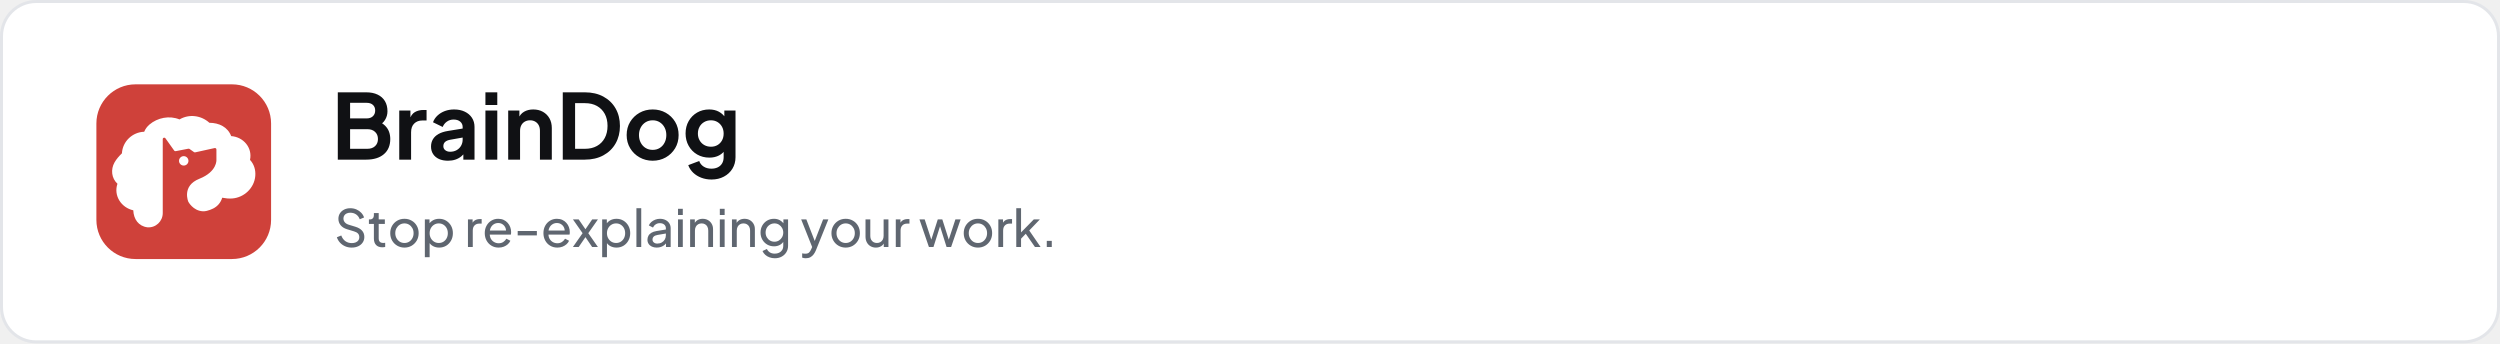
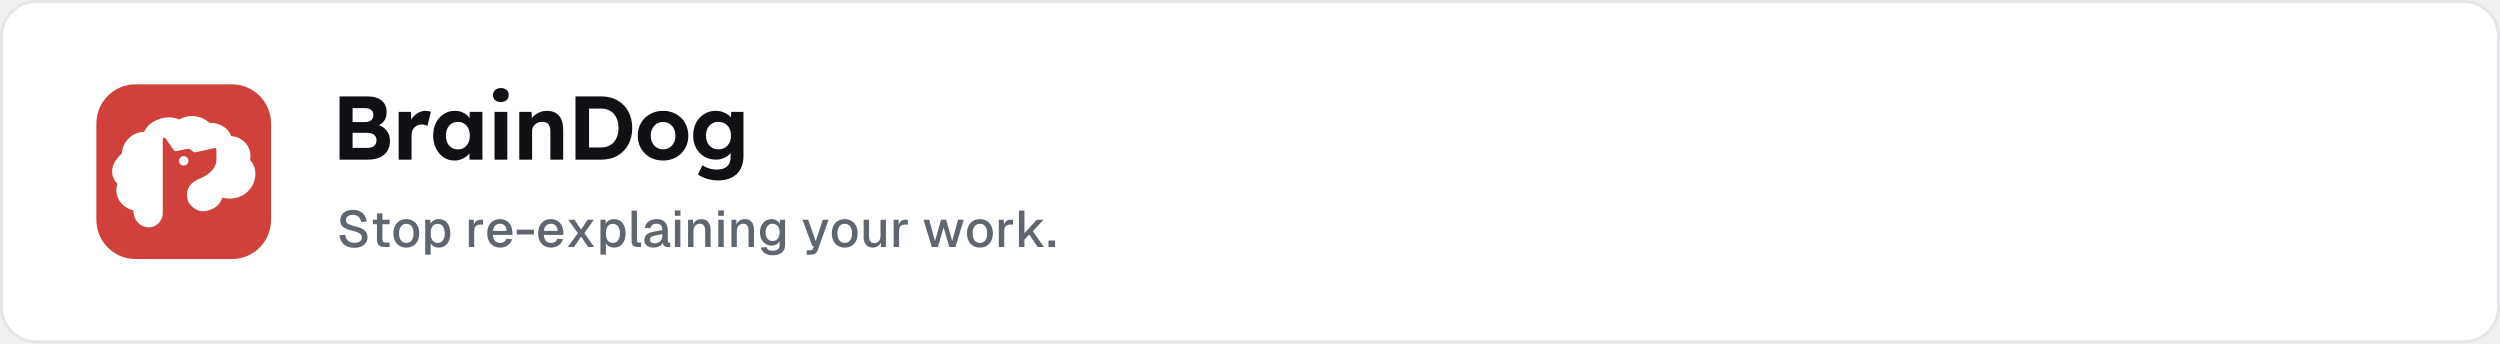
<svg xmlns="http://www.w3.org/2000/svg" width="830" height="114" viewBox="0 0 830 114" role="img" aria-labelledby="banner-title">
  <rect x=".5" y=".5" width="829" height="113" rx="11.5" fill="#FFFFFF" stroke="#E3E5E9" />
  <rect x="32" y="28.0" width="58" height="58" rx="13" fill="#CF413A" />
  <g fill="#FFFFFF" transform="translate(32 28.0) scale(0.056641) translate(92.16 185.68) scale(0.84192)">
    <path d="M498.69,345c-18.16,0-32.84-14.67-32.84-32.79s14.67-32.84,32.84-32.84,32.79,14.68,32.79,32.84-14.68,32.79-32.79,32.79Z" />
    <path d="M996.77,417.5c-6.88,83.35-76.86,150.09-160.36,156.58-24.46,1.89-46.2-.92-69.89-5.28-9.78,33.52-32.06,59.57-62.62,75.12-14.74,7.33-29.75,12.77-44.89,16.5-9.22,2.27-18.73,3.34-28.21,2.79-67.92-3.98-100.24-66.41-100.24-66.41,0,0-48.09-110.28,77.01-159.97,125.05-49.74,118.66-131.49,118.66-131.49v-72.21c0-6.59-6.1-11.43-12.5-10.03l-135.42,29.93c-2.81.63-5.81,0-8.14-1.65l-31.19-22.09c-2.32-1.65-5.13-2.23-7.89-1.74l-88.63,17.19c-3.97.73-7.99-.87-10.32-4.17l-60.93-85.58c-5.81-8.19-18.65-4.07-18.65,5.96v514.7c0,57.66-48.91,103.77-106.39,99.2-.47-.04-.94-.08-1.42-.12-61.27-8.19-94.64-56.57-97.4-118.32-83.16-18.11-138.61-101.66-110.18-184.82-41.7-38.31-48.09-99.63-20.34-148.54,13.75-24.26,31.43-43.73,51.53-63.35,4.36-83.45,74-147.82,155.08-150.14,8.09-20.34,20.44-35.65,36.08-49.79C316.83,11.01,399.31-4.97,469.15,23.75c67.51-39.57,151.21-28.28,208.07,23.39,67.56.44,127.18,28.91,151.84,92.65,84.56,6.1,149.27,80.45,131.06,165.64,27.99,30.03,40.1,69.6,36.66,112.07Z" />
  </g>
-   <path fill="#101114" transform="translate(110 53)" d="M2.15 0V-22.35H11.58Q13.79 -22.35 15.37 -21.59Q16.96 -20.83 17.8 -19.42Q18.64 -18.02 18.64 -16.04Q18.64 -14.5 17.82 -13.17Q17 -11.83 15.21 -10.99L15.2 -12.88Q16.86 -12.24 17.82 -11.3Q18.77 -10.37 19.17 -9.23Q19.57 -8.1 19.57 -6.85Q19.57 -3.62 17.45 -1.81Q15.33 0 11.59 0ZM6.23 -3.6H11.99Q13.58 -3.6 14.53 -4.49Q15.48 -5.38 15.48 -6.84Q15.48 -8.32 14.53 -9.21Q13.58 -10.11 11.99 -10.11H6.23ZM6.23 -13.69H11.78Q13.04 -13.69 13.8 -14.41Q14.56 -15.13 14.56 -16.31Q14.56 -17.5 13.8 -18.18Q13.04 -18.86 11.78 -18.86H6.23ZM22.55 0V-16.3H26.26V-12.7L25.96 -13.22Q26.5 -15.06 27.73 -15.78Q28.95 -16.49 30.64 -16.49H31.62V-13H30.21Q28.54 -13 27.51 -11.98Q26.48 -10.96 26.48 -9.09V0ZM38.73 0.36Q37.02 0.36 35.75 -0.21Q34.48 -0.79 33.8 -1.84Q33.1 -2.9 33.1 -4.33Q33.1 -5.68 33.71 -6.73Q34.32 -7.79 35.58 -8.51Q36.85 -9.23 38.75 -9.53L44.09 -10.4V-7.42L39.49 -6.61Q38.34 -6.4 37.77 -5.88Q37.19 -5.35 37.19 -4.46Q37.19 -3.63 37.83 -3.13Q38.48 -2.62 39.44 -2.62Q40.69 -2.62 41.62 -3.16Q42.56 -3.7 43.08 -4.62Q43.6 -5.54 43.6 -6.64V-10.86Q43.6 -11.92 42.79 -12.62Q41.98 -13.31 40.61 -13.31Q39.34 -13.31 38.38 -12.63Q37.42 -11.96 36.97 -10.85L33.76 -12.41Q34.23 -13.7 35.26 -14.65Q36.29 -15.61 37.71 -16.14Q39.13 -16.66 40.77 -16.66Q42.77 -16.66 44.3 -15.93Q45.83 -15.2 46.69 -13.89Q47.54 -12.58 47.54 -10.86V0H43.83V-2.78L44.68 -2.83Q44.03 -1.8 43.16 -1.09Q42.28 -0.38 41.18 -0.01Q40.07 0.36 38.73 0.36ZM51.16 0V-16.3H55.1V0ZM51.16 -18.15V-22.35H55.1V-18.15ZM58.72 0V-16.3H62.44V-13.09L62.13 -13.66Q62.71 -15.16 64 -15.91Q65.3 -16.66 67.03 -16.66Q68.86 -16.66 70.25 -15.88Q71.63 -15.1 72.42 -13.72Q73.2 -12.33 73.2 -10.5V0H69.26V-9.57Q69.26 -10.66 68.85 -11.43Q68.44 -12.2 67.69 -12.63Q66.95 -13.06 65.98 -13.06Q65.01 -13.06 64.25 -12.63Q63.49 -12.2 63.08 -11.43Q62.66 -10.65 62.66 -9.57V0ZM76.84 0V-22.35H84.15Q87.7 -22.35 90.32 -20.93Q92.94 -19.51 94.38 -16.99Q95.82 -14.47 95.82 -11.18Q95.82 -7.91 94.38 -5.38Q92.94 -2.85 90.32 -1.43Q87.7 0 84.15 0ZM80.93 -3.6H84.24Q86.52 -3.6 88.19 -4.54Q89.86 -5.47 90.78 -7.18Q91.7 -8.88 91.7 -11.2Q91.7 -13.51 90.78 -15.2Q89.85 -16.89 88.19 -17.82Q86.52 -18.75 84.24 -18.75H80.93ZM106.69 0.36Q104.3 0.36 102.34 -0.75Q100.38 -1.85 99.22 -3.78Q98.05 -5.71 98.05 -8.16Q98.05 -10.63 99.21 -12.54Q100.37 -14.45 102.33 -15.56Q104.29 -16.66 106.69 -16.66Q109.1 -16.66 111.05 -15.56Q112.99 -14.46 114.15 -12.55Q115.3 -10.63 115.3 -8.16Q115.3 -5.7 114.14 -3.77Q112.97 -1.84 111.03 -0.74Q109.08 0.36 106.69 0.36ZM106.69 -3.24Q108.02 -3.24 109.03 -3.87Q110.05 -4.5 110.63 -5.62Q111.22 -6.73 111.22 -8.16Q111.22 -9.58 110.63 -10.68Q110.05 -11.78 109.03 -12.42Q108.02 -13.06 106.69 -13.06Q105.37 -13.06 104.34 -12.42Q103.32 -11.78 102.73 -10.68Q102.14 -9.58 102.14 -8.16Q102.14 -6.73 102.73 -5.62Q103.32 -4.5 104.34 -3.87Q105.37 -3.24 106.69 -3.24ZM126.21 6.6Q124.38 6.6 122.82 6Q121.25 5.4 120.13 4.33Q119.02 3.27 118.5 1.83L122.14 0.45Q122.51 1.59 123.58 2.29Q124.66 3 126.19 3Q127.39 3 128.31 2.55Q129.22 2.11 129.74 1.24Q130.25 0.38 130.25 -0.81V-4.51L131 -3.62Q130.16 -2.15 128.75 -1.41Q127.35 -0.67 125.53 -0.67Q123.26 -0.67 121.46 -1.71Q119.66 -2.76 118.64 -4.58Q117.61 -6.4 117.61 -8.7Q117.61 -11 118.64 -12.8Q119.66 -14.59 121.44 -15.63Q123.21 -16.66 125.47 -16.66Q127.28 -16.66 128.67 -15.91Q130.06 -15.16 131 -13.7L130.48 -12.73V-16.3H134.19V-0.81Q134.19 1.33 133.16 3.01Q132.13 4.69 130.33 5.64Q128.54 6.6 126.21 6.6ZM126.04 -4.29Q127.28 -4.29 128.23 -4.85Q129.17 -5.41 129.71 -6.39Q130.25 -7.38 130.25 -8.65Q130.25 -9.93 129.7 -10.93Q129.15 -11.92 128.2 -12.49Q127.26 -13.06 126.04 -13.06Q124.78 -13.06 123.8 -12.49Q122.81 -11.92 122.26 -10.93Q121.7 -9.94 121.7 -8.65Q121.7 -7.4 122.26 -6.42Q122.81 -5.43 123.79 -4.86Q124.78 -4.29 126.04 -4.29Z" />
-   <path fill="#5F6670" transform="translate(111 82)" d="M5.75 0.2Q4.55 0.2 3.55 -0.25Q2.55 -0.7 1.85 -1.48Q1.15 -2.26 0.84 -3.23L2.3 -3.82Q2.75 -2.59 3.66 -1.94Q4.57 -1.29 5.8 -1.29Q6.55 -1.29 7.11 -1.53Q7.67 -1.77 7.98 -2.2Q8.29 -2.63 8.29 -3.2Q8.29 -4.02 7.84 -4.48Q7.39 -4.94 6.53 -5.19L4.2 -5.9Q2.82 -6.32 2.08 -7.24Q1.35 -8.15 1.35 -9.35Q1.35 -10.38 1.86 -11.18Q2.37 -11.97 3.26 -12.42Q4.15 -12.87 5.29 -12.87Q6.43 -12.87 7.35 -12.46Q8.28 -12.05 8.93 -11.36Q9.58 -10.67 9.87 -9.8L8.44 -9.2Q8.05 -10.26 7.22 -10.82Q6.4 -11.38 5.3 -11.38Q4.62 -11.38 4.11 -11.14Q3.59 -10.91 3.31 -10.47Q3.02 -10.04 3.02 -9.45Q3.02 -8.76 3.46 -8.21Q3.91 -7.66 4.82 -7.38L6.93 -6.74Q8.43 -6.29 9.19 -5.44Q9.96 -4.59 9.96 -3.33Q9.96 -2.29 9.42 -1.5Q8.89 -0.7 7.94 -0.25Q7 0.2 5.75 0.2ZM15.93 0.1Q14.59 0.1 13.86 -0.66Q13.13 -1.42 13.13 -2.83V-7.65H11.48V-9.15H11.82Q12.43 -9.15 12.78 -9.53Q13.13 -9.91 13.13 -10.52V-11.26H14.73V-9.15H16.77V-7.65H14.73V-2.87Q14.73 -2.41 14.87 -2.07Q15.02 -1.73 15.35 -1.53Q15.69 -1.34 16.24 -1.34Q16.38 -1.34 16.55 -1.36Q16.73 -1.38 16.88 -1.39V0Q16.66 0.05 16.39 0.07Q16.12 0.1 15.93 0.1ZM23.28 0.2Q21.97 0.2 20.9 -0.42Q19.82 -1.04 19.19 -2.12Q18.56 -3.21 18.56 -4.59Q18.56 -5.96 19.18 -7.04Q19.81 -8.11 20.88 -8.74Q21.94 -9.36 23.28 -9.36Q24.62 -9.36 25.68 -8.74Q26.75 -8.13 27.37 -7.05Q27.99 -5.98 27.99 -4.59Q27.99 -3.2 27.35 -2.11Q26.71 -1.03 25.65 -0.41Q24.58 0.2 23.28 0.2ZM23.28 -1.33Q24.14 -1.33 24.83 -1.75Q25.51 -2.18 25.91 -2.92Q26.31 -3.66 26.31 -4.59Q26.31 -5.52 25.91 -6.25Q25.51 -6.97 24.83 -7.4Q24.14 -7.83 23.28 -7.83Q22.42 -7.83 21.73 -7.4Q21.05 -6.97 20.64 -6.25Q20.23 -5.52 20.23 -4.59Q20.23 -3.66 20.64 -2.92Q21.05 -2.18 21.73 -1.75Q22.42 -1.33 23.28 -1.33ZM30.05 3.4V-9.15H31.6V-7.18L31.39 -7.58Q31.91 -8.4 32.79 -8.88Q33.67 -9.36 34.81 -9.36Q36.11 -9.36 37.13 -8.73Q38.16 -8.1 38.76 -7.03Q39.36 -5.95 39.36 -4.58Q39.36 -3.22 38.76 -2.14Q38.16 -1.05 37.14 -0.42Q36.11 0.2 34.8 0.2Q33.69 0.2 32.78 -0.28Q31.87 -0.77 31.39 -1.68L31.64 -1.96V3.4ZM34.68 -1.33Q35.54 -1.33 36.22 -1.75Q36.9 -2.18 37.29 -2.91Q37.68 -3.65 37.68 -4.58Q37.68 -5.52 37.29 -6.25Q36.9 -6.97 36.22 -7.4Q35.54 -7.83 34.68 -7.83Q33.82 -7.83 33.13 -7.4Q32.44 -6.98 32.04 -6.24Q31.64 -5.5 31.64 -4.58Q31.64 -3.65 32.04 -2.91Q32.44 -2.18 33.13 -1.75Q33.82 -1.33 34.68 -1.33ZM44.36 0V-9.15H45.91V-7.48L45.74 -7.72Q46.06 -8.5 46.73 -8.88Q47.4 -9.27 48.34 -9.27H48.91V-7.76H48.11Q47.14 -7.76 46.55 -7.16Q45.96 -6.56 45.96 -5.46V0ZM54.54 0.2Q53.21 0.2 52.17 -0.43Q51.13 -1.05 50.53 -2.15Q49.94 -3.24 49.94 -4.61Q49.94 -5.99 50.53 -7.06Q51.11 -8.13 52.12 -8.74Q53.13 -9.36 54.4 -9.36Q55.41 -9.36 56.2 -9Q57 -8.64 57.55 -8.01Q58.11 -7.39 58.4 -6.6Q58.69 -5.82 58.69 -4.96Q58.69 -4.77 58.67 -4.54Q58.65 -4.32 58.61 -4.11H51.1V-5.47H57.7L56.94 -4.86Q57.1 -5.75 56.78 -6.44Q56.46 -7.14 55.83 -7.55Q55.2 -7.96 54.4 -7.96Q53.59 -7.96 52.93 -7.54Q52.27 -7.13 51.91 -6.38Q51.54 -5.63 51.62 -4.59Q51.54 -3.58 51.92 -2.82Q52.31 -2.07 53.01 -1.66Q53.71 -1.24 54.55 -1.24Q55.47 -1.24 56.1 -1.67Q56.73 -2.09 57.12 -2.75L58.45 -2.07Q58.17 -1.44 57.61 -0.92Q57.04 -0.41 56.26 -0.1Q55.48 0.2 54.54 0.2ZM60.87 -3.85V-5.3H67.24V-3.85ZM74.02 0.2Q72.7 0.2 71.65 -0.43Q70.61 -1.05 70.01 -2.15Q69.42 -3.24 69.42 -4.61Q69.42 -5.99 70.01 -7.06Q70.6 -8.13 71.61 -8.74Q72.62 -9.36 73.88 -9.36Q74.89 -9.36 75.69 -9Q76.48 -8.64 77.03 -8.01Q77.59 -7.39 77.88 -6.6Q78.17 -5.82 78.17 -4.96Q78.17 -4.77 78.16 -4.54Q78.14 -4.32 78.09 -4.11H70.58V-5.47H77.18L76.42 -4.86Q76.58 -5.75 76.26 -6.44Q75.94 -7.14 75.31 -7.55Q74.69 -7.96 73.88 -7.96Q73.07 -7.96 72.41 -7.54Q71.75 -7.13 71.39 -6.38Q71.02 -5.63 71.1 -4.59Q71.02 -3.58 71.41 -2.82Q71.8 -2.07 72.49 -1.66Q73.19 -1.24 74.03 -1.24Q74.95 -1.24 75.58 -1.67Q76.22 -2.09 76.6 -2.75L77.93 -2.07Q77.66 -1.44 77.09 -0.92Q76.52 -0.41 75.74 -0.1Q74.96 0.2 74.02 0.2ZM79.21 0 82.42 -4.58 79.22 -9.15H81.13L83.86 -5.18H82.88L85.6 -9.15H87.51L84.31 -4.58L87.5 0H85.59L82.89 -3.97H83.85L81.13 0ZM88.92 3.4V-9.15H90.47V-7.18L90.26 -7.58Q90.78 -8.4 91.66 -8.88Q92.54 -9.36 93.68 -9.36Q94.98 -9.36 96.01 -8.73Q97.03 -8.1 97.63 -7.03Q98.23 -5.95 98.23 -4.58Q98.23 -3.22 97.63 -2.14Q97.04 -1.05 96.01 -0.42Q94.98 0.2 93.67 0.2Q92.56 0.2 91.65 -0.28Q90.74 -0.77 90.26 -1.68L90.51 -1.96V3.4ZM93.55 -1.33Q94.41 -1.33 95.09 -1.75Q95.77 -2.18 96.16 -2.91Q96.55 -3.65 96.55 -4.58Q96.55 -5.52 96.16 -6.25Q95.77 -6.97 95.09 -7.4Q94.41 -7.83 93.55 -7.83Q92.69 -7.83 92 -7.4Q91.31 -6.98 90.91 -6.24Q90.51 -5.5 90.51 -4.58Q90.51 -3.65 90.91 -2.91Q91.31 -2.18 92 -1.75Q92.69 -1.33 93.55 -1.33ZM100.29 0V-12.87H101.89V0ZM107.02 0.2Q106.11 0.2 105.42 -0.13Q104.73 -0.45 104.34 -1.04Q103.95 -1.62 103.95 -2.39Q103.95 -3.12 104.27 -3.71Q104.58 -4.31 105.25 -4.71Q105.92 -5.12 106.95 -5.29L110.34 -5.85V-4.52L107.3 -4Q106.42 -3.85 106.02 -3.44Q105.63 -3.04 105.63 -2.45Q105.63 -1.89 106.07 -1.51Q106.51 -1.13 107.21 -1.13Q108.06 -1.13 108.71 -1.5Q109.35 -1.87 109.71 -2.49Q110.07 -3.12 110.07 -3.88V-6.22Q110.07 -6.97 109.52 -7.44Q108.97 -7.91 108.07 -7.91Q107.28 -7.91 106.68 -7.5Q106.08 -7.1 105.79 -6.45L104.41 -7.16Q104.67 -7.79 105.23 -8.29Q105.8 -8.78 106.54 -9.07Q107.28 -9.36 108.1 -9.36Q109.15 -9.36 109.95 -8.96Q110.76 -8.56 111.21 -7.85Q111.66 -7.15 111.66 -6.22V0H110.11V-1.74L110.39 -1.62Q110.11 -1.09 109.61 -0.68Q109.11 -0.26 108.46 -0.03Q107.8 0.2 107.02 0.2ZM114.1 0V-9.15H115.69V0ZM114.1 -10.62V-12.67H115.69V-10.62ZM118.12 0V-9.15H119.68V-7.37L119.43 -7.52Q119.76 -8.39 120.52 -8.88Q121.28 -9.36 122.29 -9.36Q123.28 -9.36 124.06 -8.92Q124.84 -8.47 125.28 -7.7Q125.73 -6.92 125.73 -5.93V0H124.14V-5.42Q124.14 -6.18 123.86 -6.72Q123.59 -7.25 123.09 -7.54Q122.59 -7.83 121.94 -7.83Q121.3 -7.83 120.79 -7.54Q120.28 -7.25 120 -6.71Q119.72 -6.17 119.72 -5.42V0ZM127.98 0V-9.15H129.58V0ZM127.98 -10.62V-12.67H129.58V-10.62ZM132.01 0V-9.15H133.56V-7.37L133.31 -7.52Q133.65 -8.39 134.41 -8.88Q135.17 -9.36 136.18 -9.36Q137.17 -9.36 137.95 -8.92Q138.72 -8.47 139.17 -7.7Q139.62 -6.92 139.62 -5.93V0H138.03V-5.42Q138.03 -6.18 137.75 -6.72Q137.47 -7.25 136.98 -7.54Q136.48 -7.83 135.83 -7.83Q135.18 -7.83 134.68 -7.54Q134.17 -7.25 133.89 -6.71Q133.61 -6.17 133.61 -5.42V0ZM146.25 3.74Q145.28 3.74 144.46 3.43Q143.64 3.13 143.05 2.59Q142.46 2.06 142.15 1.34L143.62 0.66Q143.88 1.31 144.54 1.76Q145.21 2.21 146.23 2.21Q147.01 2.21 147.65 1.91Q148.28 1.61 148.66 1.03Q149.04 0.45 149.04 -0.39V-2.44L149.32 -2.15Q148.84 -1.21 147.96 -0.71Q147.07 -0.22 145.99 -0.22Q144.71 -0.22 143.69 -0.82Q142.67 -1.43 142.08 -2.47Q141.5 -3.51 141.5 -4.79Q141.5 -6.09 142.08 -7.12Q142.67 -8.15 143.68 -8.76Q144.69 -9.36 145.97 -9.36Q147.05 -9.36 147.92 -8.88Q148.79 -8.39 149.32 -7.54L149.09 -7.12V-9.15H150.64V-0.39Q150.64 0.79 150.07 1.73Q149.51 2.66 148.52 3.2Q147.53 3.74 146.25 3.74ZM146.13 -1.75Q146.95 -1.75 147.61 -2.16Q148.26 -2.56 148.65 -3.25Q149.04 -3.94 149.04 -4.79Q149.04 -5.63 148.65 -6.32Q148.26 -7.01 147.6 -7.42Q146.95 -7.83 146.13 -7.83Q145.29 -7.83 144.62 -7.42Q143.94 -7.01 143.56 -6.33Q143.18 -5.64 143.18 -4.79Q143.18 -3.95 143.56 -3.26Q143.94 -2.57 144.61 -2.16Q145.28 -1.75 146.13 -1.75ZM156.52 3.74Q156.21 3.74 155.91 3.69Q155.6 3.64 155.32 3.53V2.11Q155.51 2.14 155.79 2.19Q156.07 2.23 156.34 2.23Q157.15 2.23 157.56 1.88Q157.98 1.53 158.35 0.68L158.94 -0.7L158.9 0.68L154.99 -9.15H156.71L159.75 -1.33H159.23L162.27 -9.15H164.01L159.89 1.08Q159.59 1.82 159.14 2.43Q158.7 3.03 158.05 3.39Q157.41 3.74 156.52 3.74ZM169.77 0.2Q168.46 0.2 167.38 -0.42Q166.31 -1.04 165.68 -2.12Q165.04 -3.21 165.04 -4.59Q165.04 -5.96 165.67 -7.04Q166.3 -8.11 167.37 -8.74Q168.43 -9.36 169.77 -9.36Q171.11 -9.36 172.17 -8.74Q173.24 -8.13 173.86 -7.05Q174.48 -5.98 174.48 -4.59Q174.48 -3.2 173.84 -2.11Q173.2 -1.03 172.14 -0.41Q171.07 0.2 169.77 0.2ZM169.77 -1.33Q170.63 -1.33 171.32 -1.75Q172 -2.18 172.4 -2.92Q172.8 -3.66 172.8 -4.59Q172.8 -5.52 172.4 -6.25Q172 -6.97 171.32 -7.4Q170.63 -7.83 169.77 -7.83Q168.91 -7.83 168.22 -7.4Q167.54 -6.97 167.13 -6.25Q166.72 -5.52 166.72 -4.59Q166.72 -3.66 167.13 -2.92Q167.54 -2.18 168.22 -1.75Q168.91 -1.33 169.77 -1.33ZM179.79 0.2Q178.8 0.2 178.01 -0.26Q177.23 -0.71 176.79 -1.54Q176.35 -2.36 176.35 -3.44V-9.15H177.94V-3.6Q177.94 -2.92 178.22 -2.41Q178.5 -1.9 179 -1.61Q179.49 -1.33 180.14 -1.33Q180.79 -1.33 181.29 -1.62Q181.8 -1.91 182.08 -2.45Q182.36 -2.99 182.36 -3.73V-9.15H183.96V0H182.41V-1.79L182.66 -1.63Q182.33 -0.76 181.57 -0.28Q180.8 0.2 179.79 0.2ZM186.4 0V-9.15H187.95V-7.48L187.78 -7.72Q188.1 -8.5 188.76 -8.88Q189.43 -9.27 190.37 -9.27H190.94V-7.76H190.15Q189.17 -7.76 188.58 -7.16Q187.99 -6.56 187.99 -5.46V0ZM197.4 0 194.26 -9.15H196L198.5 -1.5L197.89 -1.5L200.34 -9.15H201.85L204.29 -1.5L203.68 -1.5L206.19 -9.15H207.92L204.77 0H203.26L200.85 -7.65H201.34L198.91 0ZM213.68 0.2Q212.37 0.2 211.3 -0.42Q210.22 -1.04 209.59 -2.12Q208.96 -3.21 208.96 -4.59Q208.96 -5.96 209.58 -7.04Q210.21 -8.11 211.28 -8.74Q212.34 -9.36 213.68 -9.36Q215.02 -9.36 216.08 -8.74Q217.15 -8.13 217.77 -7.05Q218.39 -5.98 218.39 -4.59Q218.39 -3.2 217.75 -2.11Q217.11 -1.03 216.05 -0.41Q214.98 0.2 213.68 0.2ZM213.68 -1.33Q214.54 -1.33 215.23 -1.75Q215.91 -2.18 216.31 -2.92Q216.71 -3.66 216.71 -4.59Q216.71 -5.52 216.31 -6.25Q215.91 -6.97 215.23 -7.4Q214.54 -7.83 213.68 -7.83Q212.82 -7.83 212.13 -7.4Q211.45 -6.97 211.04 -6.25Q210.63 -5.52 210.63 -4.59Q210.63 -3.66 211.04 -2.92Q211.45 -2.18 212.13 -1.75Q212.82 -1.33 213.68 -1.33ZM220.45 0V-9.15H222V-7.48L221.83 -7.72Q222.15 -8.5 222.81 -8.88Q223.48 -9.27 224.43 -9.27H225V-7.76H224.2Q223.22 -7.76 222.63 -7.16Q222.04 -6.56 222.04 -5.46V0ZM226.4 0V-12.87H227.99V-4.05L227.35 -4.19L232.21 -9.15H234.23L230.71 -5.48L234.47 0H232.6L229.16 -4.96L230.14 -5.01L227.48 -2.22L227.99 -3.38V0ZM236.53 0V-2.04H238.19V0Z" />
+   <path fill="#101114" transform="translate(110 53)" d="M2.73 0V-21H11.85Q15.03 -21 16.7 -19.63Q18.36 -18.27 18.36 -15.81Q18.36 -12.66 15.78 -11.46Q17.46 -10.86 18.46 -9.52Q19.47 -8.19 19.47 -6.3Q19.47 -3.18 17.46 -1.59Q15.45 0 12.15 0ZM7.05 -12.48H11.31Q12.54 -12.48 13.24 -13.11Q13.95 -13.74 13.95 -14.79Q13.95 -15.9 13.23 -16.5Q12.51 -17.1 11.07 -17.1H7.05ZM7.05 -3.9H11.97Q13.41 -3.9 14.21 -4.56Q15 -5.22 15 -6.48Q15 -7.65 14.14 -8.28Q13.29 -8.91 11.82 -8.91H7.05ZM22.35 0V-15.87H26.46L26.52 -13.29Q27.3 -14.58 28.56 -15.39Q29.82 -16.2 31.26 -16.2Q31.77 -16.2 32.25 -16.11Q32.73 -16.02 33.06 -15.9L31.92 -11.22Q31.59 -11.4 31.06 -11.54Q30.54 -11.67 30 -11.67Q28.56 -11.67 27.6 -10.7Q26.64 -9.72 26.64 -8.22V0ZM40.83 0.3Q38.85 0.3 37.26 -0.78Q35.67 -1.86 34.74 -3.73Q33.81 -5.61 33.81 -7.98Q33.81 -10.38 34.75 -12.24Q35.7 -14.1 37.32 -15.15Q38.94 -16.2 41.01 -16.2Q42.66 -16.2 43.91 -15.54Q45.15 -14.88 45.93 -13.8V-15.87H50.16V0H45.87V-2.07Q45.03 -1.05 43.73 -0.38Q42.42 0.3 40.83 0.3ZM42 -3.39Q43.8 -3.39 44.89 -4.65Q45.99 -5.91 45.99 -7.98Q45.99 -10.02 44.89 -11.28Q43.8 -12.54 42 -12.54Q40.23 -12.54 39.13 -11.28Q38.04 -10.02 38.04 -7.98Q38.04 -5.91 39.13 -4.65Q40.23 -3.39 42 -3.39ZM56.28 -19.14Q55.05 -19.14 54.36 -19.74Q53.67 -20.34 53.67 -21.45Q53.67 -22.47 54.38 -23.11Q55.08 -23.76 56.28 -23.76Q57.51 -23.76 58.2 -23.14Q58.89 -22.53 58.89 -21.45Q58.89 -20.4 58.19 -19.77Q57.48 -19.14 56.28 -19.14ZM54.18 0V-15.87H58.44V0ZM62.4 0V-15.87H66.48L66.57 -13.8Q67.38 -14.85 68.72 -15.52Q70.05 -16.2 71.52 -16.2Q76.98 -16.2 76.98 -9.72V0H72.72V-9.39Q72.72 -12.66 69.99 -12.54Q68.55 -12.54 67.6 -11.67Q66.66 -10.8 66.66 -9.54V0ZM81.06 0V-21H89.67Q92.73 -21 95.04 -19.66Q97.35 -18.33 98.62 -15.96Q99.9 -13.59 99.9 -10.5Q99.9 -7.38 98.62 -5.03Q97.35 -2.67 95.05 -1.33Q92.76 0 89.67 0ZM89.52 -16.95H85.56V-4.05H89.52Q92.22 -4.05 93.78 -5.8Q95.34 -7.56 95.34 -10.5Q95.34 -13.44 93.78 -15.2Q92.22 -16.95 89.52 -16.95ZM110.16 0.3Q107.73 0.3 105.82 -0.76Q103.92 -1.83 102.82 -3.71Q101.73 -5.58 101.73 -7.95Q101.73 -10.32 102.82 -12.2Q103.92 -14.07 105.82 -15.13Q107.73 -16.2 110.16 -16.2Q112.56 -16.2 114.45 -15.13Q116.34 -14.07 117.43 -12.2Q118.53 -10.32 118.53 -7.95Q118.53 -5.58 117.43 -3.71Q116.34 -1.83 114.45 -0.76Q112.56 0.3 110.16 0.3ZM110.16 -3.42Q111.36 -3.42 112.27 -4Q113.19 -4.59 113.72 -5.61Q114.24 -6.63 114.24 -7.95Q114.24 -9.93 113.08 -11.22Q111.93 -12.51 110.16 -12.51Q108.96 -12.51 108.03 -11.91Q107.1 -11.31 106.57 -10.29Q106.05 -9.27 106.05 -7.95Q106.05 -6.63 106.57 -5.61Q107.1 -4.59 108.03 -4Q108.96 -3.42 110.16 -3.42ZM128.4 6.9Q126.51 6.9 124.68 6.34Q122.85 5.79 121.71 4.89L123.21 1.86Q124.14 2.52 125.38 2.91Q126.63 3.3 127.98 3.3Q132.57 3.3 132.57 -1.02V-2.16Q131.82 -1.23 130.5 -0.61Q129.18 0 127.74 0Q125.52 0 123.81 -1.02Q122.1 -2.04 121.11 -3.84Q120.12 -5.64 120.12 -8.01Q120.12 -10.38 121.09 -12.22Q122.07 -14.07 123.76 -15.13Q125.46 -16.2 127.62 -16.2Q129.18 -16.2 130.54 -15.57Q131.91 -14.94 132.69 -14.04L132.75 -15.87H136.83V-1.2Q136.83 2.67 134.58 4.79Q132.33 6.9 128.4 6.9ZM128.52 -3.42Q130.41 -3.42 131.55 -4.67Q132.69 -5.91 132.69 -7.98Q132.69 -10.02 131.55 -11.28Q130.41 -12.54 128.52 -12.54Q126.66 -12.54 125.52 -11.27Q124.38 -9.99 124.38 -7.98Q124.38 -5.94 125.52 -4.68Q126.66 -3.42 128.52 -3.42Z" />
+   <path fill="#5F6670" transform="translate(111.81 82)" d="M5.82 0.27Q4.37 0.27 3.3 -0.26Q2.24 -0.78 1.63 -1.72Q1.02 -2.65 0.92 -3.9L2.81 -4.01Q2.92 -3.17 3.29 -2.58Q3.67 -2 4.31 -1.69Q4.95 -1.39 5.85 -1.39Q6.63 -1.39 7.18 -1.59Q7.73 -1.79 8.02 -2.18Q8.31 -2.57 8.31 -3.13Q8.31 -3.64 8.06 -4.04Q7.82 -4.43 7.13 -4.77Q6.45 -5.1 5.11 -5.42Q3.67 -5.77 2.8 -6.2Q1.94 -6.63 1.55 -7.27Q1.17 -7.9 1.17 -8.84Q1.17 -9.88 1.67 -10.67Q2.17 -11.46 3.11 -11.9Q4.05 -12.34 5.35 -12.34Q6.73 -12.34 7.71 -11.83Q8.69 -11.32 9.26 -10.44Q9.83 -9.55 9.96 -8.42L8.08 -8.31Q7.99 -9.01 7.65 -9.54Q7.31 -10.07 6.73 -10.38Q6.15 -10.68 5.31 -10.68Q4.27 -10.68 3.67 -10.19Q3.06 -9.7 3.06 -8.91Q3.06 -8.39 3.31 -8.05Q3.56 -7.7 4.19 -7.45Q4.82 -7.19 6 -6.9Q7.57 -6.54 8.49 -6.02Q9.41 -5.5 9.8 -4.81Q10.2 -4.12 10.2 -3.24Q10.2 -2.16 9.64 -1.37Q9.09 -0.58 8.11 -0.15Q7.12 0.27 5.82 0.27ZM15.86 0Q14.57 0 13.96 -0.59Q13.34 -1.19 13.34 -2.45V-11.16H15.15V-2.58Q15.15 -1.95 15.42 -1.71Q15.69 -1.47 16.26 -1.47H17.54V0ZM11.97 -7.57V-9.04H17.54V-7.57ZM23.09 0.2Q21.8 0.2 20.83 -0.38Q19.86 -0.96 19.33 -2.02Q18.8 -3.09 18.8 -4.52Q18.8 -5.97 19.33 -7.02Q19.86 -8.08 20.83 -8.66Q21.8 -9.25 23.09 -9.25Q24.38 -9.25 25.35 -8.66Q26.31 -8.08 26.84 -7.02Q27.38 -5.97 27.38 -4.52Q27.38 -3.09 26.84 -2.02Q26.31 -0.96 25.35 -0.38Q24.38 0.2 23.09 0.2ZM23.09 -1.36Q24.24 -1.36 24.87 -2.2Q25.5 -3.04 25.5 -4.52Q25.5 -6 24.87 -6.85Q24.24 -7.69 23.09 -7.69Q21.95 -7.69 21.31 -6.85Q20.67 -6 20.67 -4.52Q20.67 -3.04 21.31 -2.2Q21.95 -1.36 23.09 -1.36ZM29.36 2.55V-9.04H31.07L31.11 -7.11L30.9 -7.21Q31.24 -8.21 32.02 -8.73Q32.8 -9.25 33.84 -9.25Q35.16 -9.25 36.01 -8.6Q36.87 -7.94 37.29 -6.87Q37.71 -5.8 37.71 -4.52Q37.71 -3.25 37.29 -2.18Q36.87 -1.1 36.01 -0.45Q35.15 0.2 33.83 0.2Q33.14 0.2 32.55 -0.04Q31.95 -0.28 31.54 -0.71Q31.12 -1.14 30.96 -1.73L31.16 -1.93V2.55ZM33.51 -1.36Q34.59 -1.36 35.21 -2.19Q35.84 -3.03 35.84 -4.52Q35.84 -6.01 35.21 -6.85Q34.59 -7.69 33.51 -7.69Q32.79 -7.69 32.26 -7.33Q31.74 -6.98 31.45 -6.27Q31.16 -5.57 31.16 -4.52Q31.16 -3.48 31.44 -2.77Q31.73 -2.06 32.26 -1.71Q32.79 -1.36 33.51 -1.36ZM43.83 0V-9.04H45.48L45.55 -6.64L45.39 -6.69Q45.58 -7.92 46.15 -8.48Q46.72 -9.04 47.68 -9.04H48.55V-7.43H47.69Q47 -7.43 46.54 -7.21Q46.09 -6.98 45.86 -6.52Q45.63 -6.06 45.63 -5.33V0ZM54.24 0.2Q52.93 0.2 51.97 -0.38Q51 -0.96 50.48 -2.02Q49.96 -3.09 49.96 -4.52Q49.96 -5.95 50.48 -7.01Q51 -8.07 51.95 -8.66Q52.9 -9.25 54.19 -9.25Q55.42 -9.25 56.36 -8.68Q57.3 -8.12 57.81 -7.04Q58.33 -5.97 58.33 -4.45V-4H51.83Q51.91 -2.68 52.55 -2.01Q53.18 -1.35 54.26 -1.35Q55.06 -1.35 55.59 -1.72Q56.11 -2.09 56.32 -2.73L58.2 -2.6Q57.84 -1.34 56.79 -0.57Q55.74 0.2 54.24 0.2ZM51.83 -5.36H56.42Q56.33 -6.57 55.73 -7.14Q55.12 -7.71 54.19 -7.71Q53.23 -7.71 52.61 -7.11Q51.99 -6.51 51.83 -5.36ZM59.75 -4.16V-5.75H65.45V-4.16ZM71.14 0.2Q69.83 0.2 68.86 -0.38Q67.9 -0.96 67.38 -2.02Q66.85 -3.09 66.85 -4.52Q66.85 -5.95 67.38 -7.01Q67.9 -8.07 68.85 -8.66Q69.8 -9.25 71.09 -9.25Q72.32 -9.25 73.26 -8.68Q74.19 -8.12 74.71 -7.04Q75.23 -5.97 75.23 -4.45V-4H68.73Q68.81 -2.68 69.44 -2.01Q70.08 -1.35 71.16 -1.35Q71.96 -1.35 72.49 -1.72Q73.01 -2.09 73.22 -2.73L75.1 -2.6Q74.74 -1.34 73.69 -0.57Q72.64 0.2 71.14 0.2ZM68.73 -5.36H73.32Q73.23 -6.57 72.63 -7.14Q72.02 -7.71 71.09 -7.71Q70.13 -7.71 69.51 -7.11Q68.89 -6.51 68.73 -5.36ZM76.73 0 80.02 -4.62 76.87 -9.04H78.89L81.11 -5.8L83.27 -9.04H85.33L82.21 -4.6L85.46 0H83.45L81.12 -3.45L78.78 0ZM87.54 2.55V-9.04H89.24L89.28 -7.11L89.07 -7.21Q89.41 -8.21 90.2 -8.73Q90.98 -9.25 92.01 -9.25Q93.33 -9.25 94.19 -8.6Q95.04 -7.94 95.47 -6.87Q95.89 -5.8 95.89 -4.52Q95.89 -3.25 95.46 -2.18Q95.04 -1.1 94.18 -0.45Q93.32 0.2 92 0.2Q91.32 0.2 90.72 -0.04Q90.13 -0.28 89.71 -0.71Q89.29 -1.14 89.13 -1.73L89.34 -1.93V2.55ZM91.68 -1.36Q92.76 -1.36 93.39 -2.19Q94.01 -3.03 94.01 -4.52Q94.01 -6.01 93.39 -6.85Q92.76 -7.69 91.68 -7.69Q90.96 -7.69 90.44 -7.33Q89.91 -6.98 89.63 -6.27Q89.34 -5.57 89.34 -4.52Q89.34 -3.48 89.62 -2.77Q89.9 -2.06 90.43 -1.71Q90.96 -1.36 91.68 -1.36ZM99.84 0Q98.95 0 98.41 -0.46Q97.87 -0.92 97.87 -1.92V-12.07H99.67V-2.09Q99.67 -1.78 99.83 -1.63Q99.99 -1.47 100.29 -1.47H101.02V0ZM105.19 0.2Q103.79 0.2 102.94 -0.45Q102.1 -1.09 102.1 -2.26Q102.1 -3.43 102.8 -4.09Q103.51 -4.75 104.99 -5.03L108.1 -5.62Q108.1 -6.68 107.61 -7.2Q107.12 -7.72 106.15 -7.72Q105.29 -7.72 104.79 -7.34Q104.29 -6.95 104.11 -6.21L102.25 -6.33Q102.51 -7.68 103.52 -8.46Q104.54 -9.25 106.15 -9.25Q107.99 -9.25 108.94 -8.27Q109.9 -7.3 109.9 -5.53V-2.01Q109.9 -1.68 110.02 -1.55Q110.13 -1.42 110.39 -1.42H110.71V0Q110.63 0.02 110.44 0.04Q110.25 0.05 110.04 0.05Q109.46 0.05 109.04 -0.14Q108.63 -0.33 108.43 -0.76Q108.22 -1.19 108.22 -1.92L108.4 -1.84Q108.27 -1.25 107.82 -0.78Q107.37 -0.32 106.68 -0.06Q106 0.2 105.19 0.2ZM105.49 -1.22Q106.3 -1.22 106.88 -1.53Q107.46 -1.85 107.78 -2.41Q108.1 -2.97 108.1 -3.69V-4.26L105.46 -3.75Q104.64 -3.6 104.3 -3.27Q103.97 -2.95 103.97 -2.43Q103.97 -1.85 104.37 -1.54Q104.77 -1.22 105.49 -1.22ZM112.27 0V-9.04H114.07V0ZM112.23 -10.36V-12.15H114.11V-10.36ZM116.62 0V-9.04H118.26L118.33 -6.62L118.11 -6.75Q118.27 -7.63 118.69 -8.18Q119.12 -8.72 119.73 -8.99Q120.34 -9.25 121.05 -9.25Q122.07 -9.25 122.75 -8.8Q123.43 -8.35 123.77 -7.58Q124.11 -6.8 124.11 -5.82V0H122.31V-5.26Q122.31 -6.06 122.14 -6.61Q121.97 -7.16 121.58 -7.45Q121.2 -7.73 120.56 -7.73Q119.61 -7.73 119.02 -7.1Q118.43 -6.47 118.43 -5.26V0ZM126.67 0V-9.04H128.47V0ZM126.63 -10.36V-12.15H128.51V-10.36ZM131.02 0V-9.04H132.66L132.73 -6.62L132.51 -6.75Q132.67 -7.63 133.09 -8.18Q133.51 -8.72 134.12 -8.99Q134.74 -9.25 135.45 -9.25Q136.47 -9.25 137.15 -8.8Q137.83 -8.35 138.17 -7.58Q138.51 -6.8 138.51 -5.82V0H136.71V-5.26Q136.71 -6.06 136.54 -6.61Q136.37 -7.16 135.98 -7.45Q135.6 -7.73 134.96 -7.73Q134.01 -7.73 133.42 -7.1Q132.82 -6.47 132.82 -5.26V0ZM144.71 2.75Q143.63 2.75 142.82 2.43Q142 2.11 141.48 1.52Q140.95 0.93 140.76 0.16L142.63 0.03Q142.81 0.59 143.28 0.92Q143.76 1.25 144.71 1.25Q145.83 1.25 146.43 0.78Q147.03 0.31 147.03 -0.67V-1.97Q146.7 -1.28 145.99 -0.87Q145.28 -0.46 144.39 -0.46Q143.26 -0.46 142.37 -1.02Q141.49 -1.57 140.99 -2.56Q140.5 -3.55 140.5 -4.85Q140.5 -6.15 140.99 -7.13Q141.48 -8.12 142.35 -8.68Q143.22 -9.25 144.34 -9.25Q145.31 -9.25 146.04 -8.81Q146.77 -8.36 147.09 -7.62V-9.04H148.84V-0.71Q148.84 0.4 148.33 1.18Q147.83 1.95 146.9 2.35Q145.98 2.75 144.71 2.75ZM144.68 -1.99Q145.74 -1.99 146.38 -2.76Q147.02 -3.52 147.03 -4.86Q147.05 -5.75 146.76 -6.39Q146.47 -7.02 145.94 -7.37Q145.4 -7.72 144.68 -7.72Q143.58 -7.72 142.98 -6.95Q142.37 -6.17 142.37 -4.86Q142.37 -3.53 142.99 -2.76Q143.62 -1.99 144.68 -1.99ZM156.03 2.55V1.08H157.13Q157.59 1.08 157.81 0.94Q158.04 0.8 158.15 0.48L158.44 -0.27H157.88L154.61 -9.04H156.52L159 -1.94L161.37 -9.04H163.28L159.68 1.05Q159.4 1.84 158.87 2.19Q158.34 2.55 157.39 2.55ZM168.65 0.2Q167.35 0.2 166.38 -0.38Q165.41 -0.96 164.88 -2.02Q164.35 -3.09 164.35 -4.52Q164.35 -5.97 164.88 -7.02Q165.41 -8.08 166.38 -8.66Q167.35 -9.25 168.65 -9.25Q169.94 -9.25 170.9 -8.66Q171.87 -8.08 172.4 -7.02Q172.93 -5.97 172.93 -4.52Q172.93 -3.09 172.4 -2.02Q171.87 -0.96 170.9 -0.38Q169.94 0.2 168.65 0.2ZM168.65 -1.36Q169.79 -1.36 170.42 -2.2Q171.06 -3.04 171.06 -4.52Q171.06 -6 170.42 -6.85Q169.79 -7.69 168.65 -7.69Q167.5 -7.69 166.86 -6.85Q166.22 -6 166.22 -4.52Q166.22 -3.04 166.86 -2.2Q167.5 -1.36 168.65 -1.36ZM177.89 0.2Q176.52 0.2 175.72 -0.71Q174.92 -1.62 174.92 -3.22V-9.04H176.72V-3.69Q176.72 -2.46 177.14 -1.89Q177.56 -1.31 178.44 -1.31Q179.41 -1.31 179.97 -1.95Q180.52 -2.58 180.52 -3.75V-9.04H182.32V0H180.64L180.61 -2.36L180.87 -2.26Q180.62 -1.06 179.86 -0.43Q179.09 0.2 177.89 0.2ZM184.88 0V-9.04H186.52L186.6 -6.64L186.44 -6.69Q186.63 -7.92 187.2 -8.48Q187.77 -9.04 188.73 -9.04H189.59V-7.43H188.74Q188.05 -7.43 187.59 -7.21Q187.14 -6.98 186.91 -6.52Q186.68 -6.06 186.68 -5.33V0ZM197.56 0 194.8 -9.04H196.69L198.62 -1.98L200.61 -9.04H202.32L204.31 -1.98L206.26 -9.04H208.15L205.39 0H203.37L201.47 -6.47L199.57 0ZM213.53 0.2Q212.23 0.2 211.26 -0.38Q210.29 -0.96 209.76 -2.02Q209.23 -3.09 209.23 -4.52Q209.23 -5.97 209.76 -7.02Q210.29 -8.08 211.26 -8.66Q212.23 -9.25 213.53 -9.25Q214.82 -9.25 215.78 -8.66Q216.75 -8.08 217.28 -7.02Q217.81 -5.97 217.81 -4.52Q217.81 -3.09 217.28 -2.02Q216.75 -0.96 215.78 -0.38Q214.82 0.2 213.53 0.2ZM213.53 -1.36Q214.67 -1.36 215.3 -2.2Q215.94 -3.04 215.94 -4.52Q215.94 -6 215.3 -6.85Q214.67 -7.69 213.53 -7.69Q212.38 -7.69 211.74 -6.85Q211.1 -6 211.1 -4.52Q211.1 -3.04 211.74 -2.2Q212.38 -1.36 213.53 -1.36ZM219.8 0V-9.04H221.44L221.52 -6.64L221.36 -6.69Q221.55 -7.92 222.12 -8.48Q222.68 -9.04 223.65 -9.04H224.51V-7.43H223.66Q222.97 -7.43 222.51 -7.21Q222.06 -6.98 221.83 -6.52Q221.6 -6.06 221.6 -5.33V0ZM226.49 0V-12.07H228.3V-4.57L232.35 -9.04H234.64L231.09 -5.24L234.78 0H232.69L229.89 -4.11L228.3 -2.42V0ZM236.28 0V-2.15H238.48V0Z" />
</svg>
